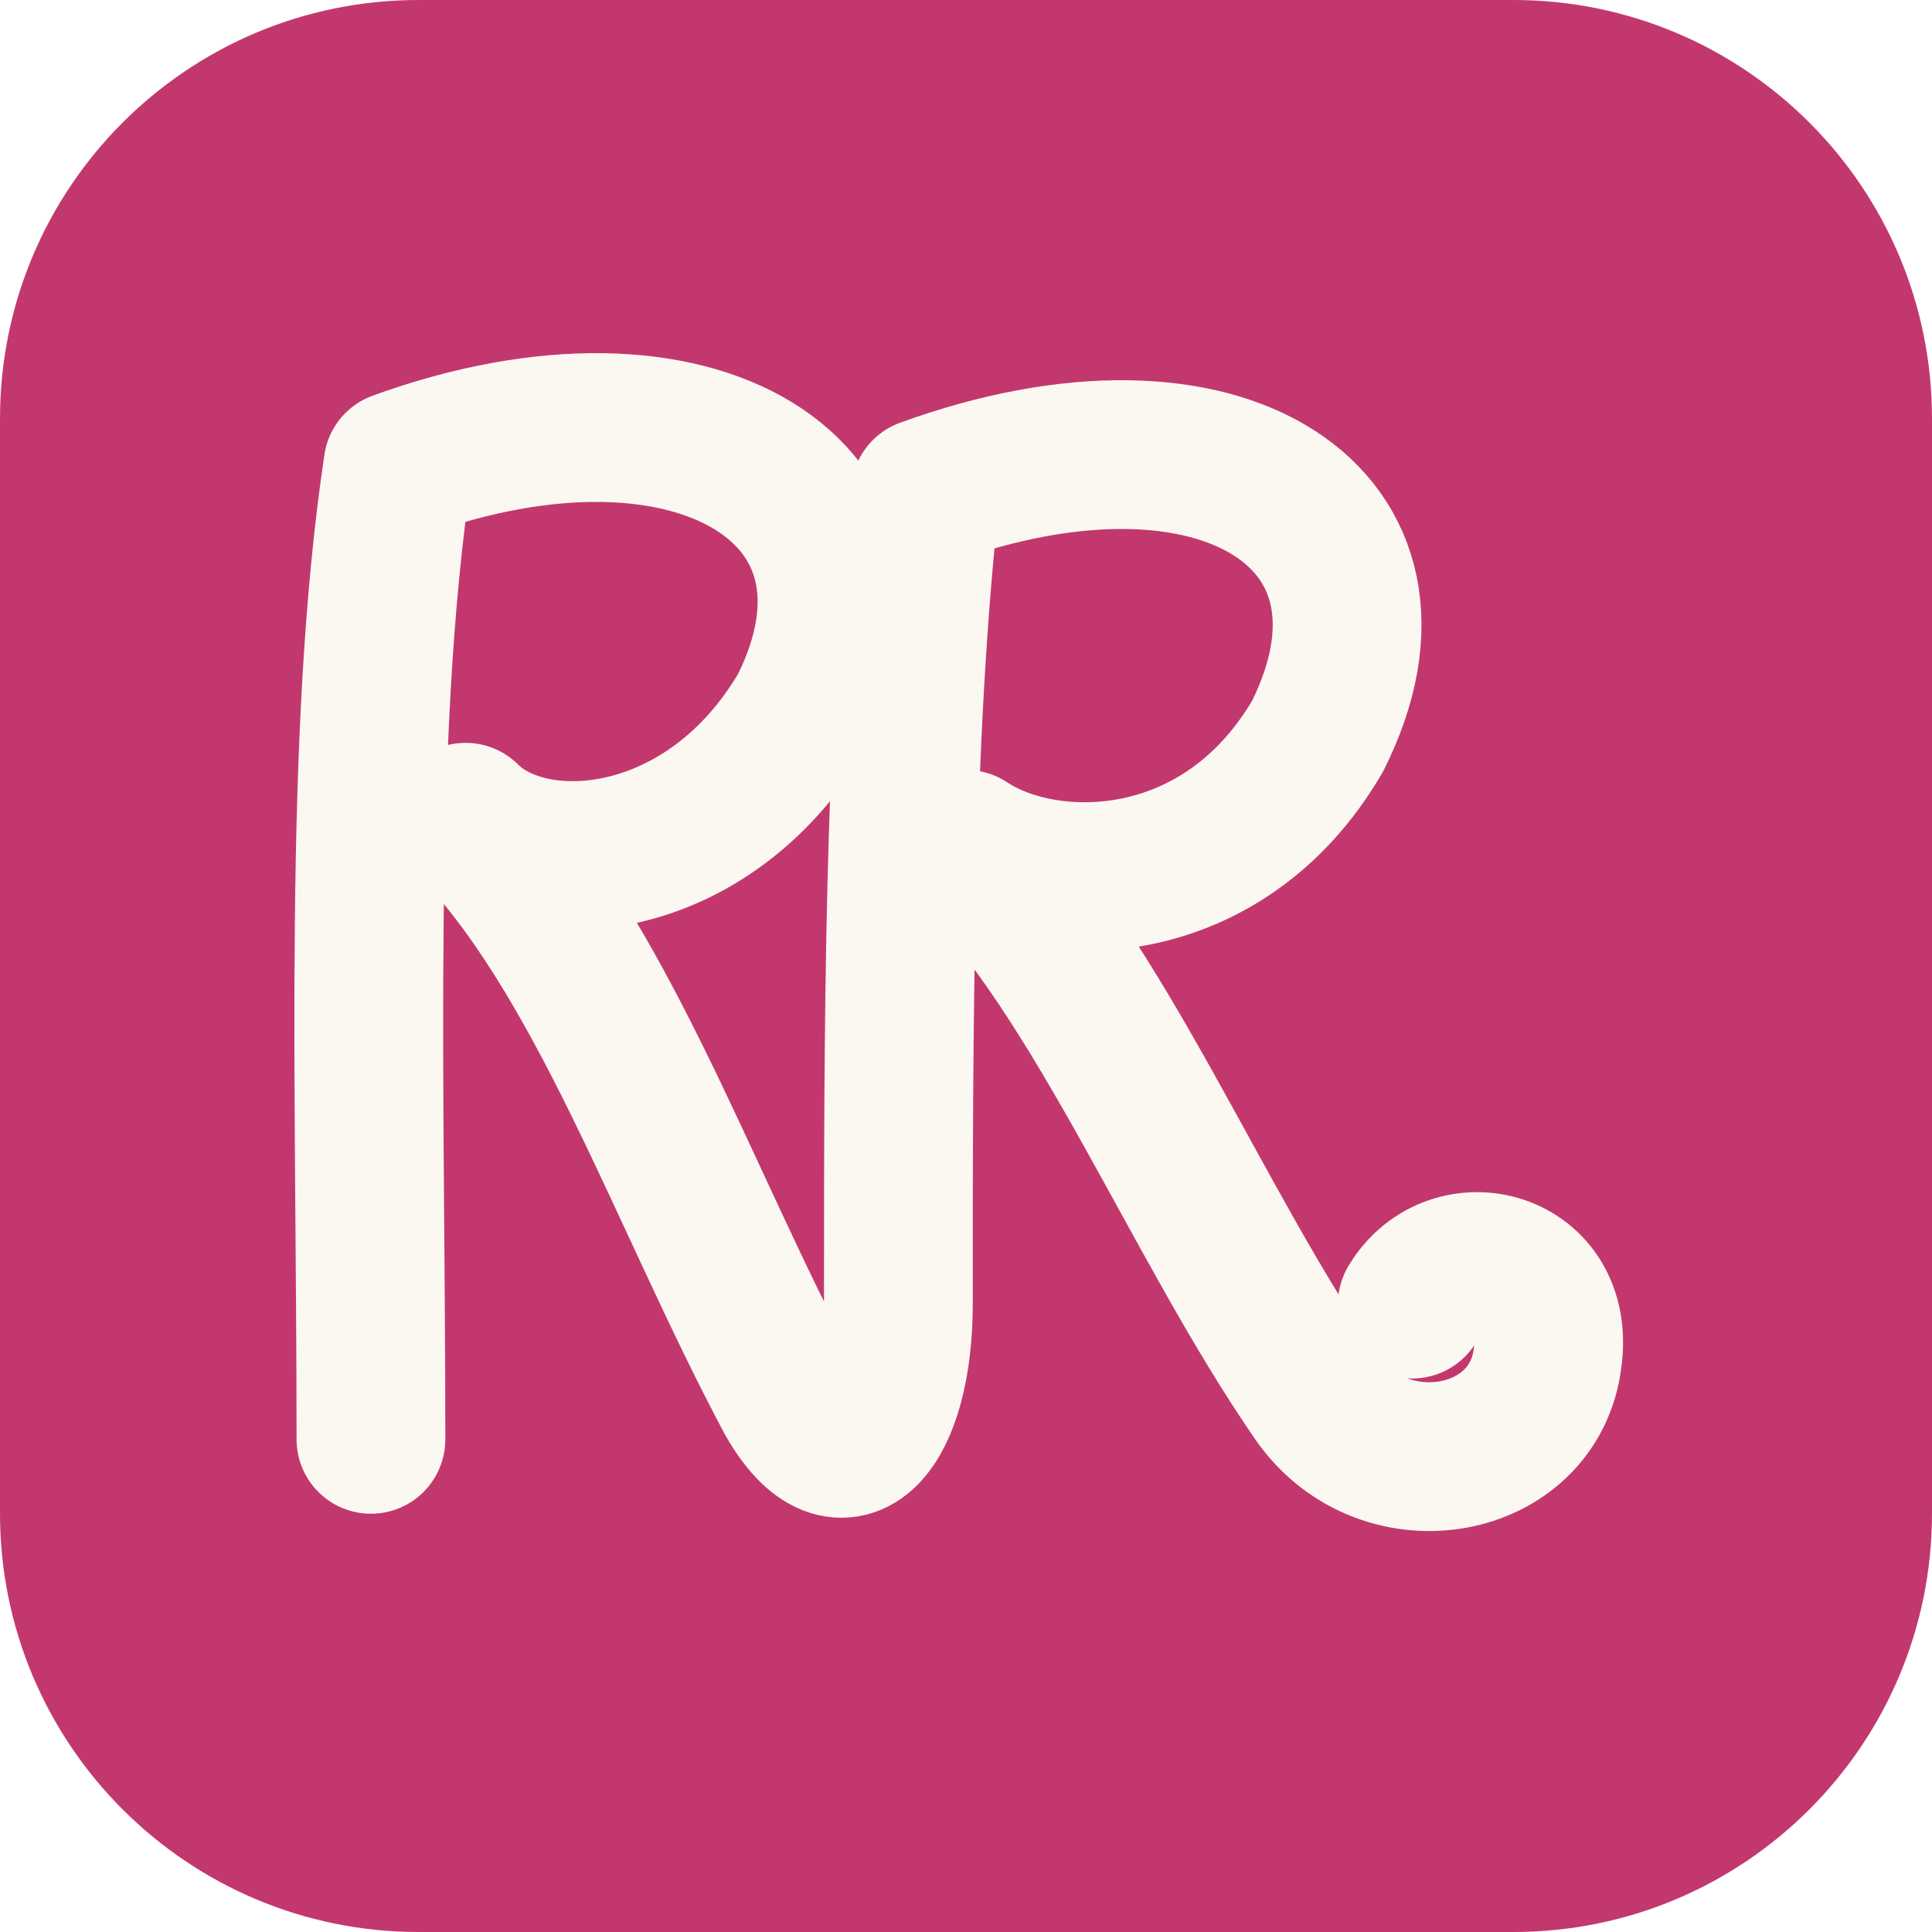
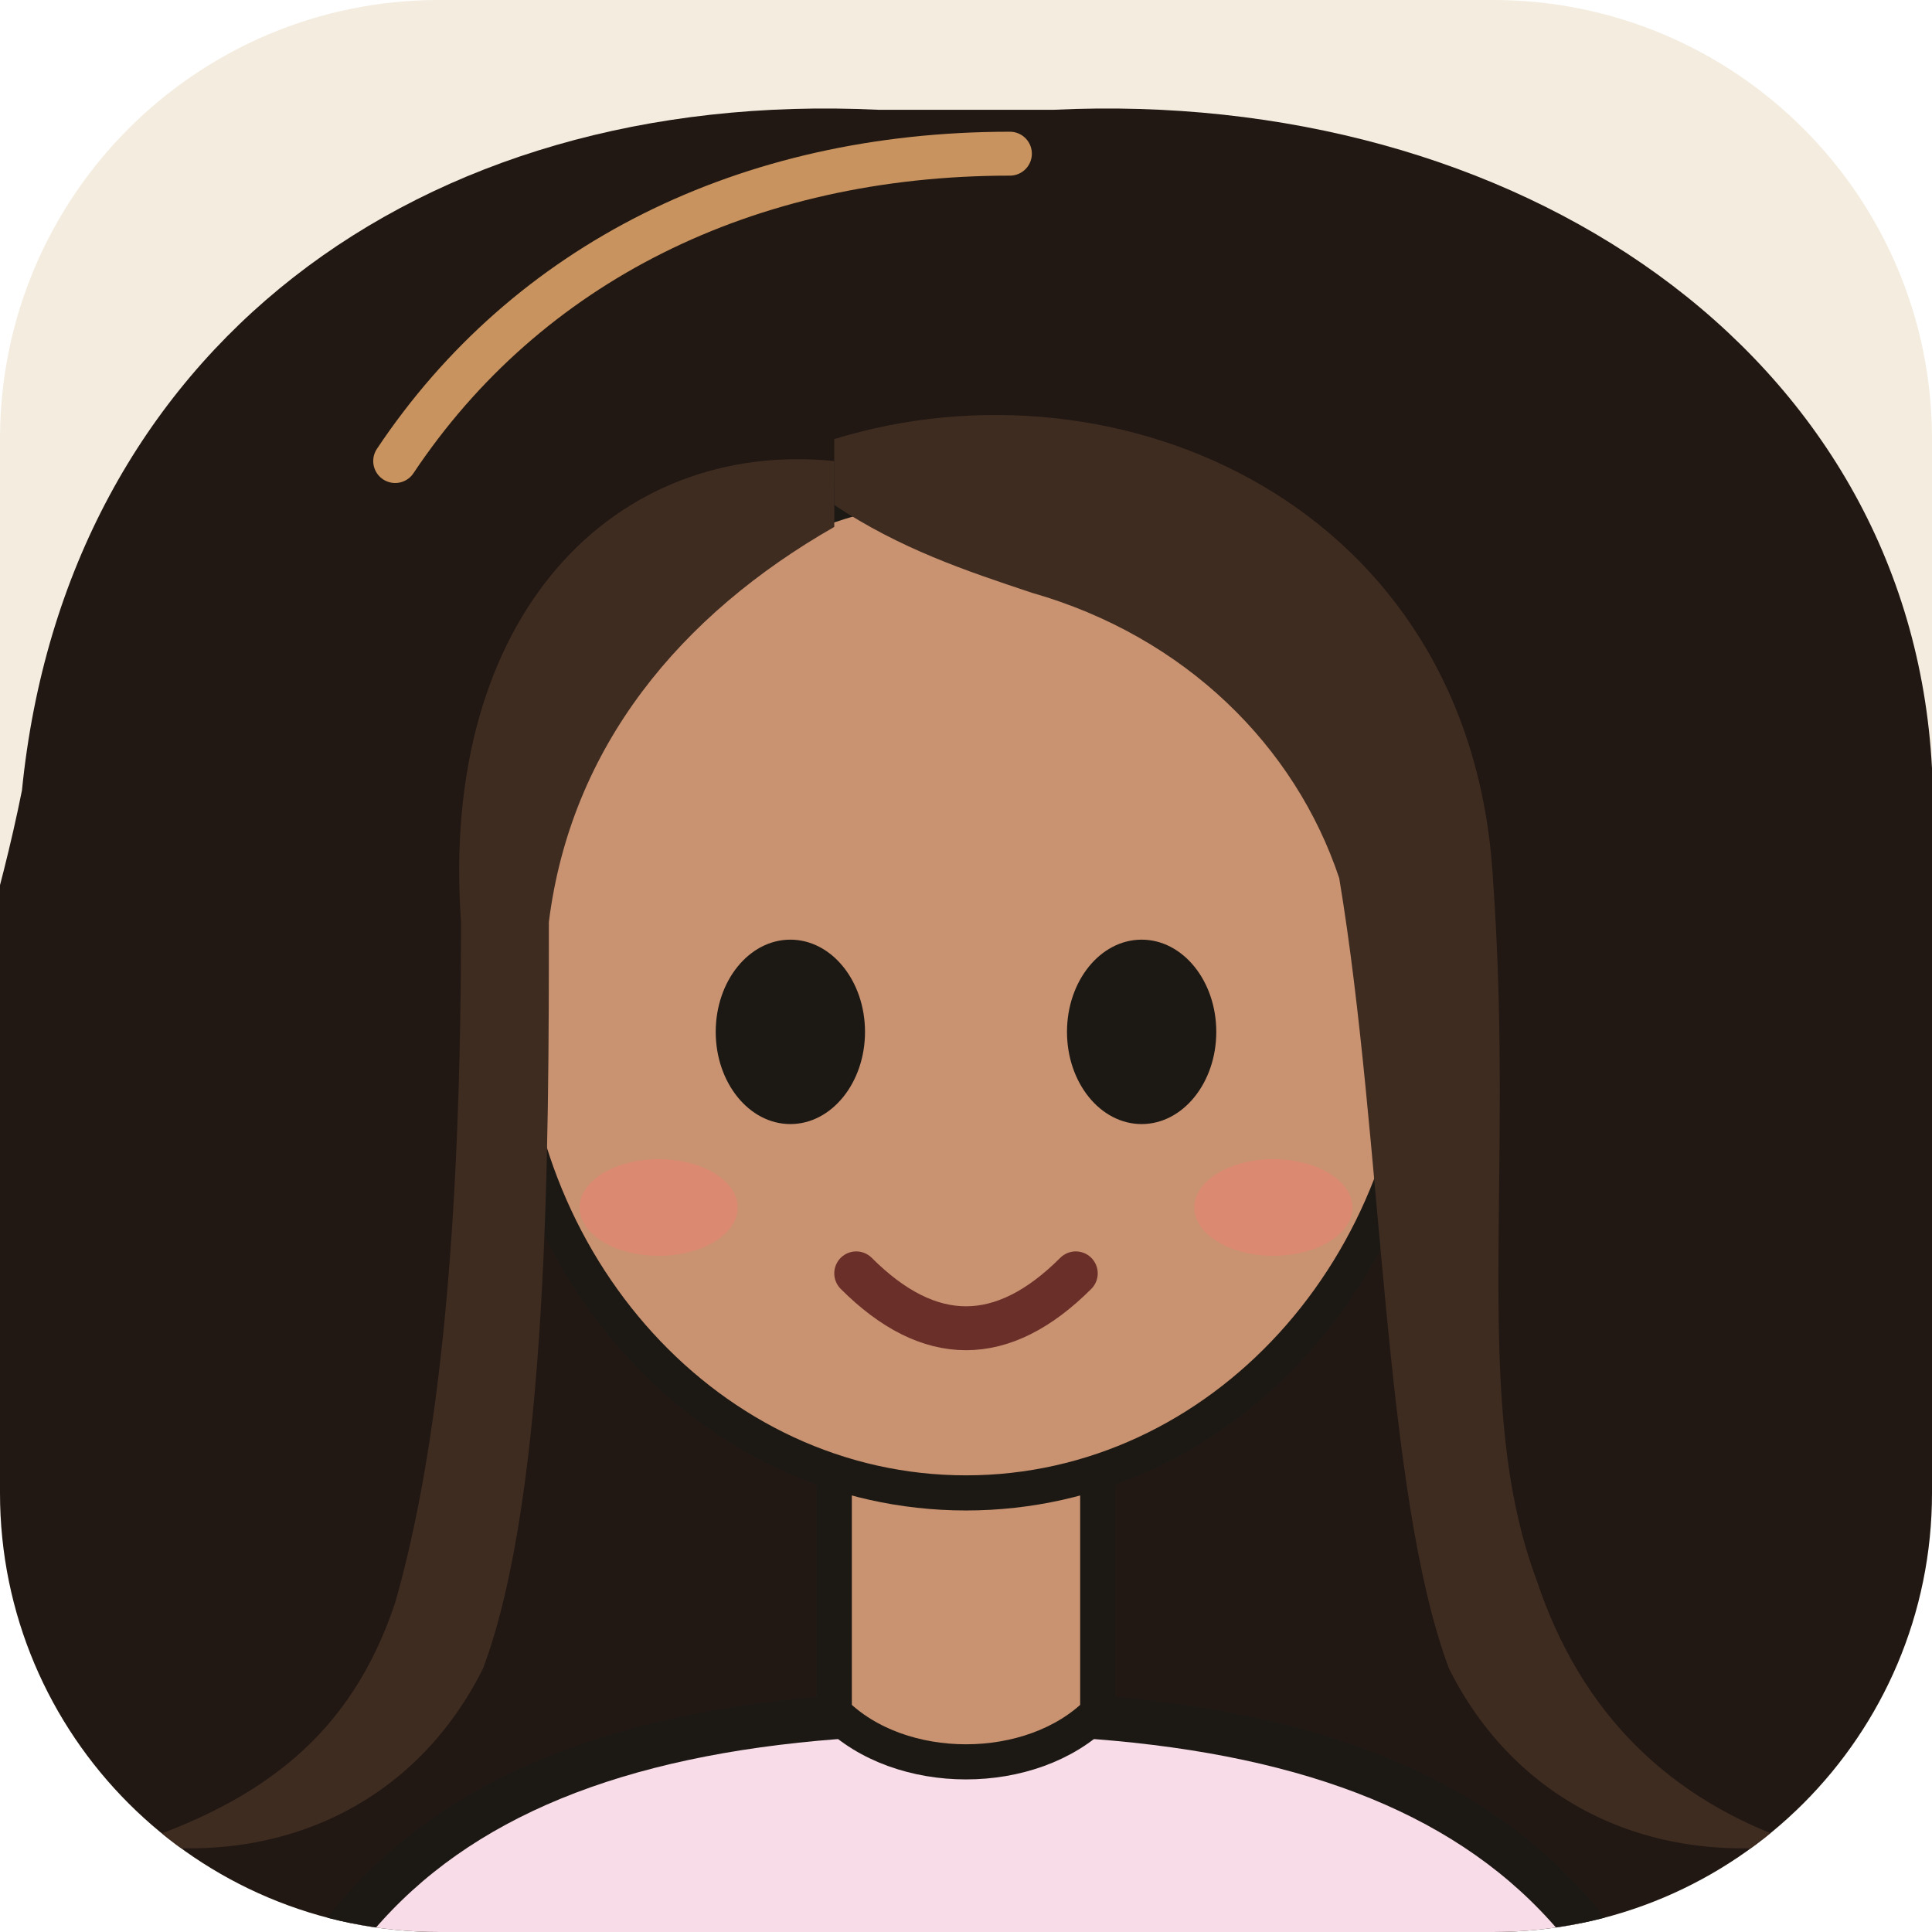
- <svg xmlns="http://www.w3.org/2000/svg" viewBox="0 0 120 120">
-   <rect width="120" height="120" rx="26" fill="#C2386E" />
-   <g transform="translate(60 60) scale(0.84) translate(-66 -63)">
-     <path d="M22 98C22 72 21 46 24 26C46 18 62 28 54 44C47 56 34 57 29 52C39 62 45 80 53 95C57 102 61 97 61 88C61 68 61 46 63 28C85 20 100 30 92 46C85 58 72 58 66 54C76 64 83 82 92 95C97 102 108 100 109 92C110 85 102 83 99 88" fill="none" stroke="#FBF8F2" stroke-width="11" stroke-linecap="round" stroke-linejoin="round" />
+ <svg xmlns="http://www.w3.org/2000/svg" viewBox="146 106 88 88">
+   <defs>
+     <clipPath id="t">
+       <rect x="146" y="106" width="88" height="88" rx="20" />
+     </clipPath>
+   </defs>
+   <rect x="146" y="106" width="88" height="88" rx="20" fill="#F3ECDF" />
+   <g clip-path="url(#t)">
+     <path fill="#221813" d="M186 111C165 110 149 122 147 142C145 152 141 160 141 170C141 180 138 186 133 190C138 191 141 190 143 189C142 198 141 206 138 213L242 213C239 206 238 198 237 189C239 190 242 191 247 190C242 186 239 180 239 170C239 160 235 152 234 141C233 122 215 110 194 111Z" />
+     <path fill="#F8DCE7" stroke="#1C1915" stroke-width="2" d="M156 212C157 192 168 184 190 184C212 184 223 192 224 212Z" />
+     <path fill="#C99270" stroke="#1C1915" stroke-width="1.6" d="M184 168H196V184C193 187 187 187 184 184Z" />
+     <ellipse cx="190" cy="151" rx="21" ry="23" fill="#C99270" stroke="#1C1915" stroke-width="1.6" />
+     <path fill="#3F2C21" d="M184 126C197 122 213 129 214 146C215 160 213 170 216 178C218 184 222 188 228 190C221 191 215 188 212 182C209 174 209 158 207 146C205 140 200 135 193 133C190 132 187 131 184 129Z" />
+     <path fill="#3F2C21" d="M184 127C174 126 166 134 167 148C167 162 166 172 164 179C162 185 158 188 152 190C159 191 165 188 168 182C171 174 171 158 171 148C172 140 177 134 184 130Z" />
+     <path fill="none" stroke="#C8935E" stroke-width="2" stroke-linecap="round" d="M164 127C170 118 180 113 192 113" />
+     <ellipse cx="182" cy="153" rx="3.4" ry="4.2" fill="#1C1915" />
+     <ellipse cx="198" cy="153" rx="3.4" ry="4.2" fill="#1C1915" />
+     <ellipse cx="176" cy="161" rx="3.6" ry="2.2" fill="#E8846F" opacity=".6" />
+     <ellipse cx="204" cy="161" rx="3.6" ry="2.2" fill="#E8846F" opacity=".6" />
+     <path fill="none" stroke="#6B2F2A" stroke-width="2" stroke-linecap="round" d="M185 164Q190 169 195 164" />
  </g>
</svg>
